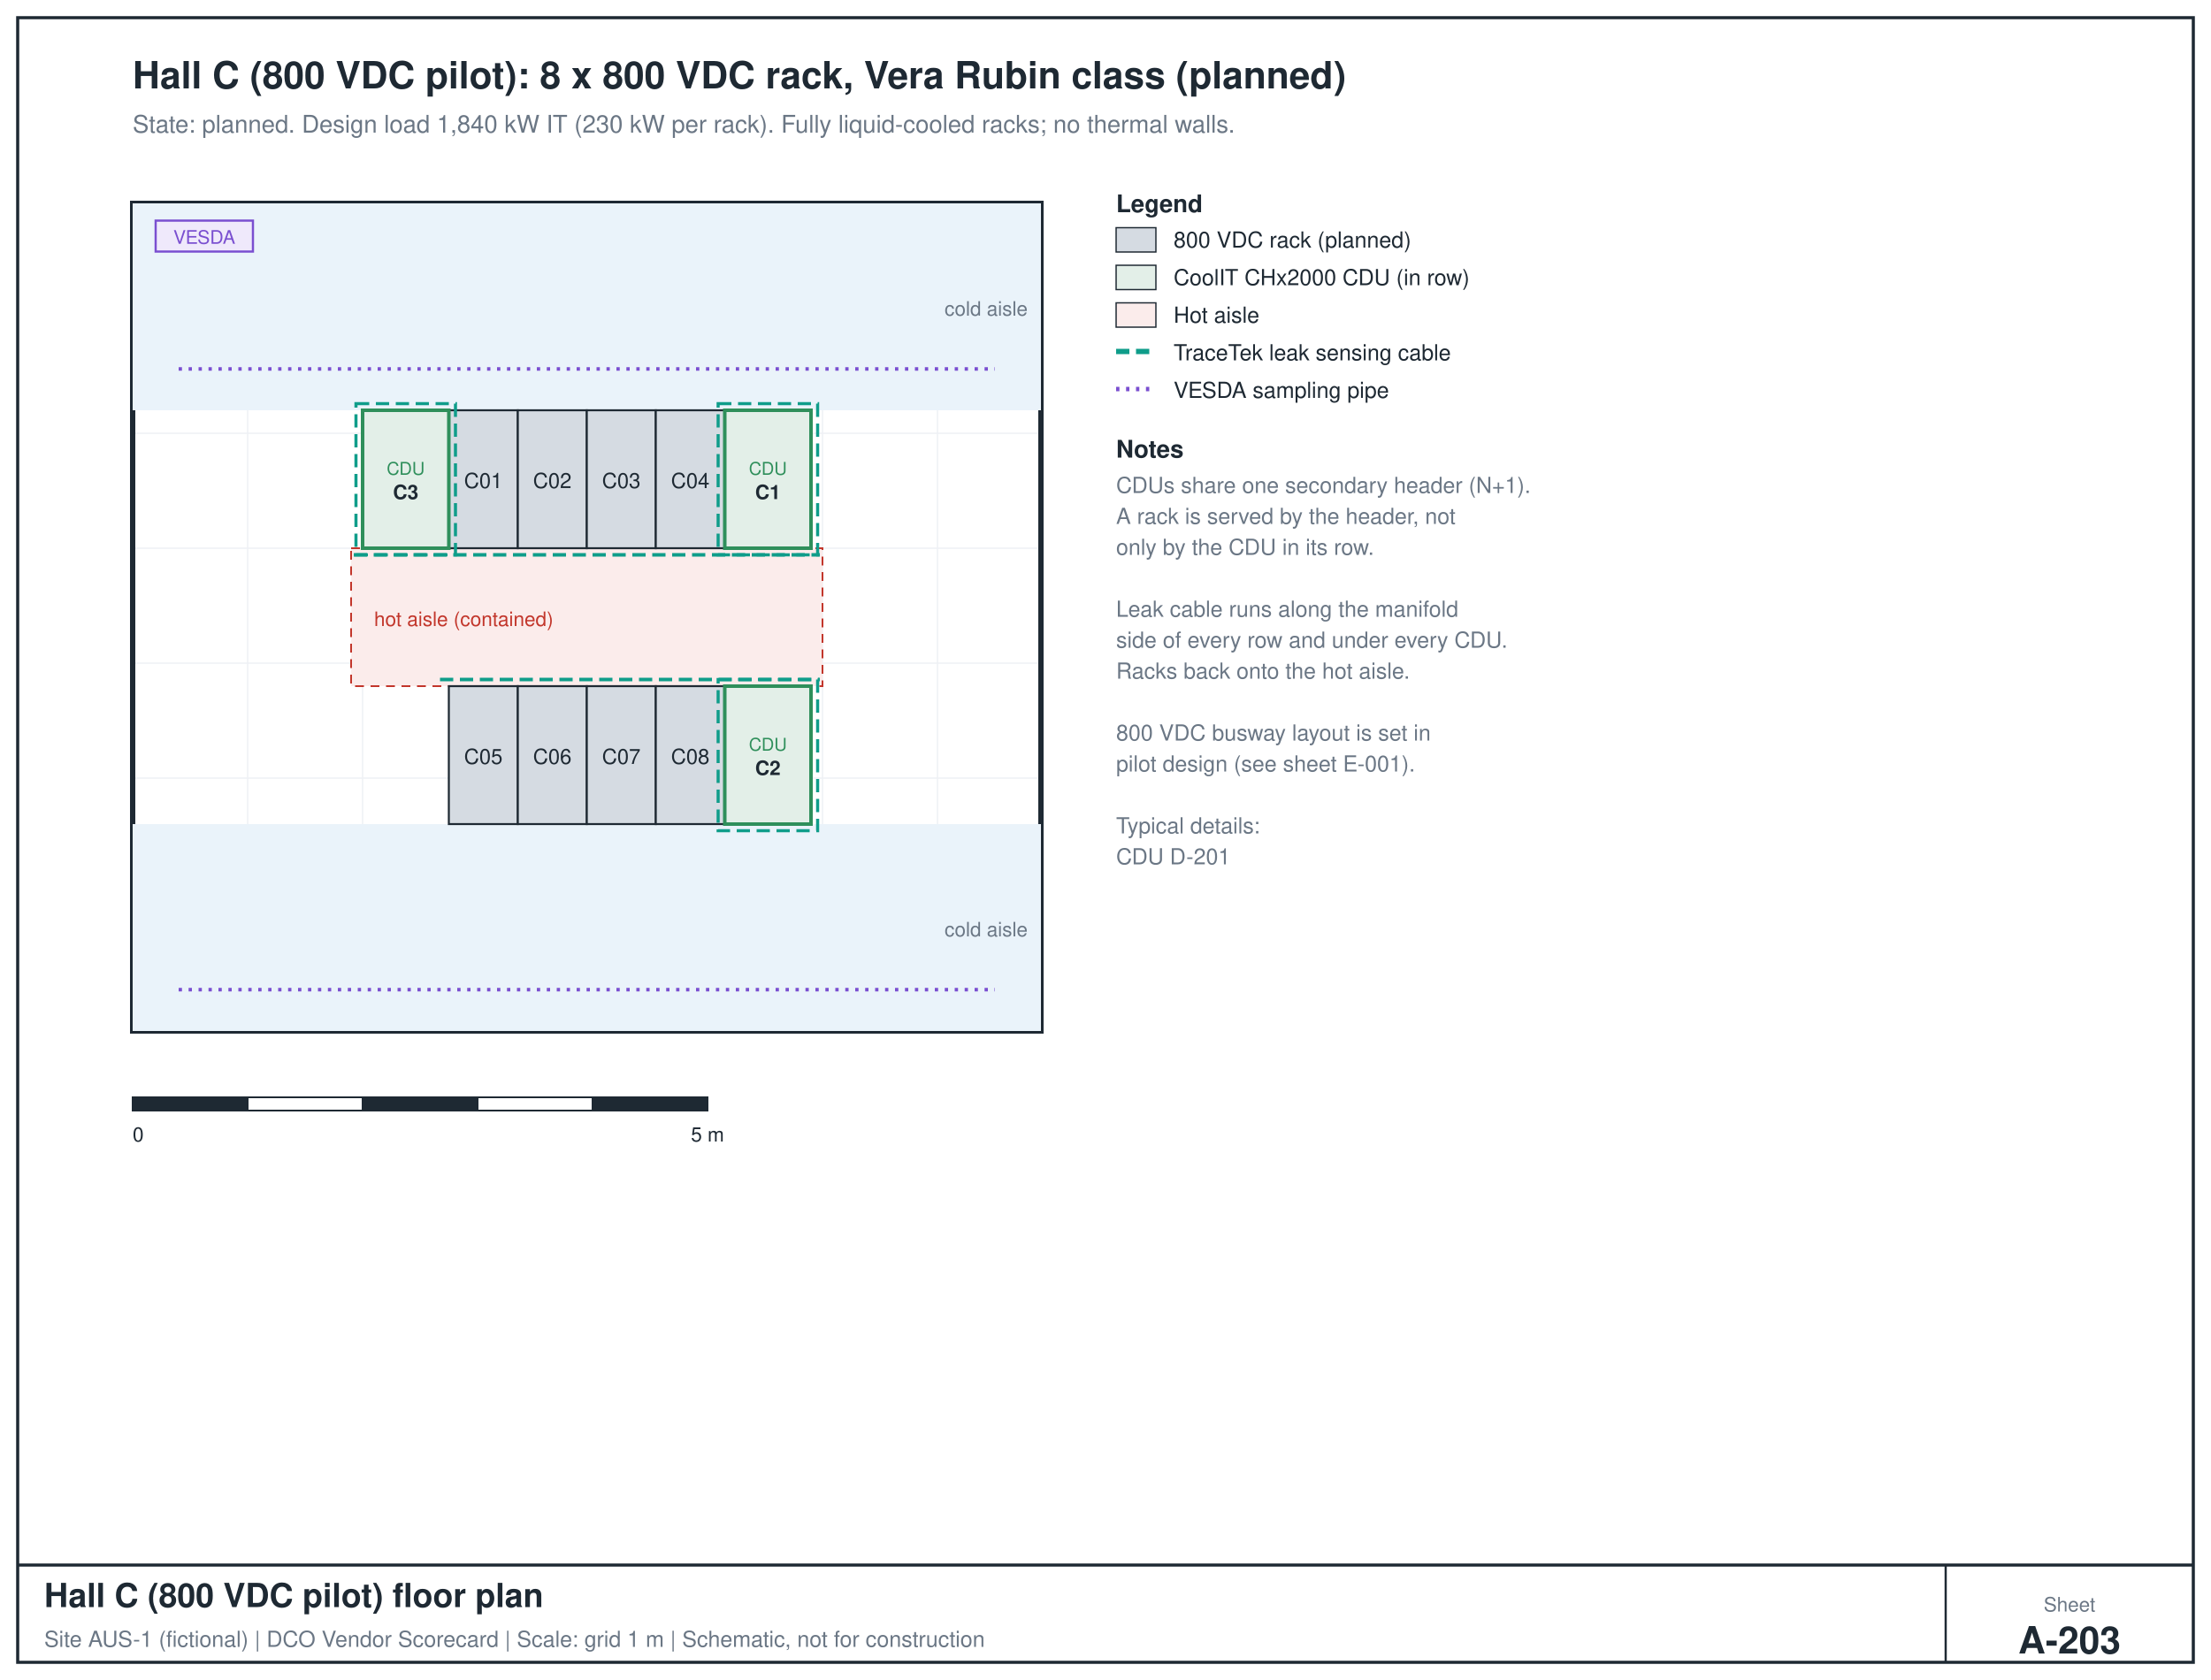
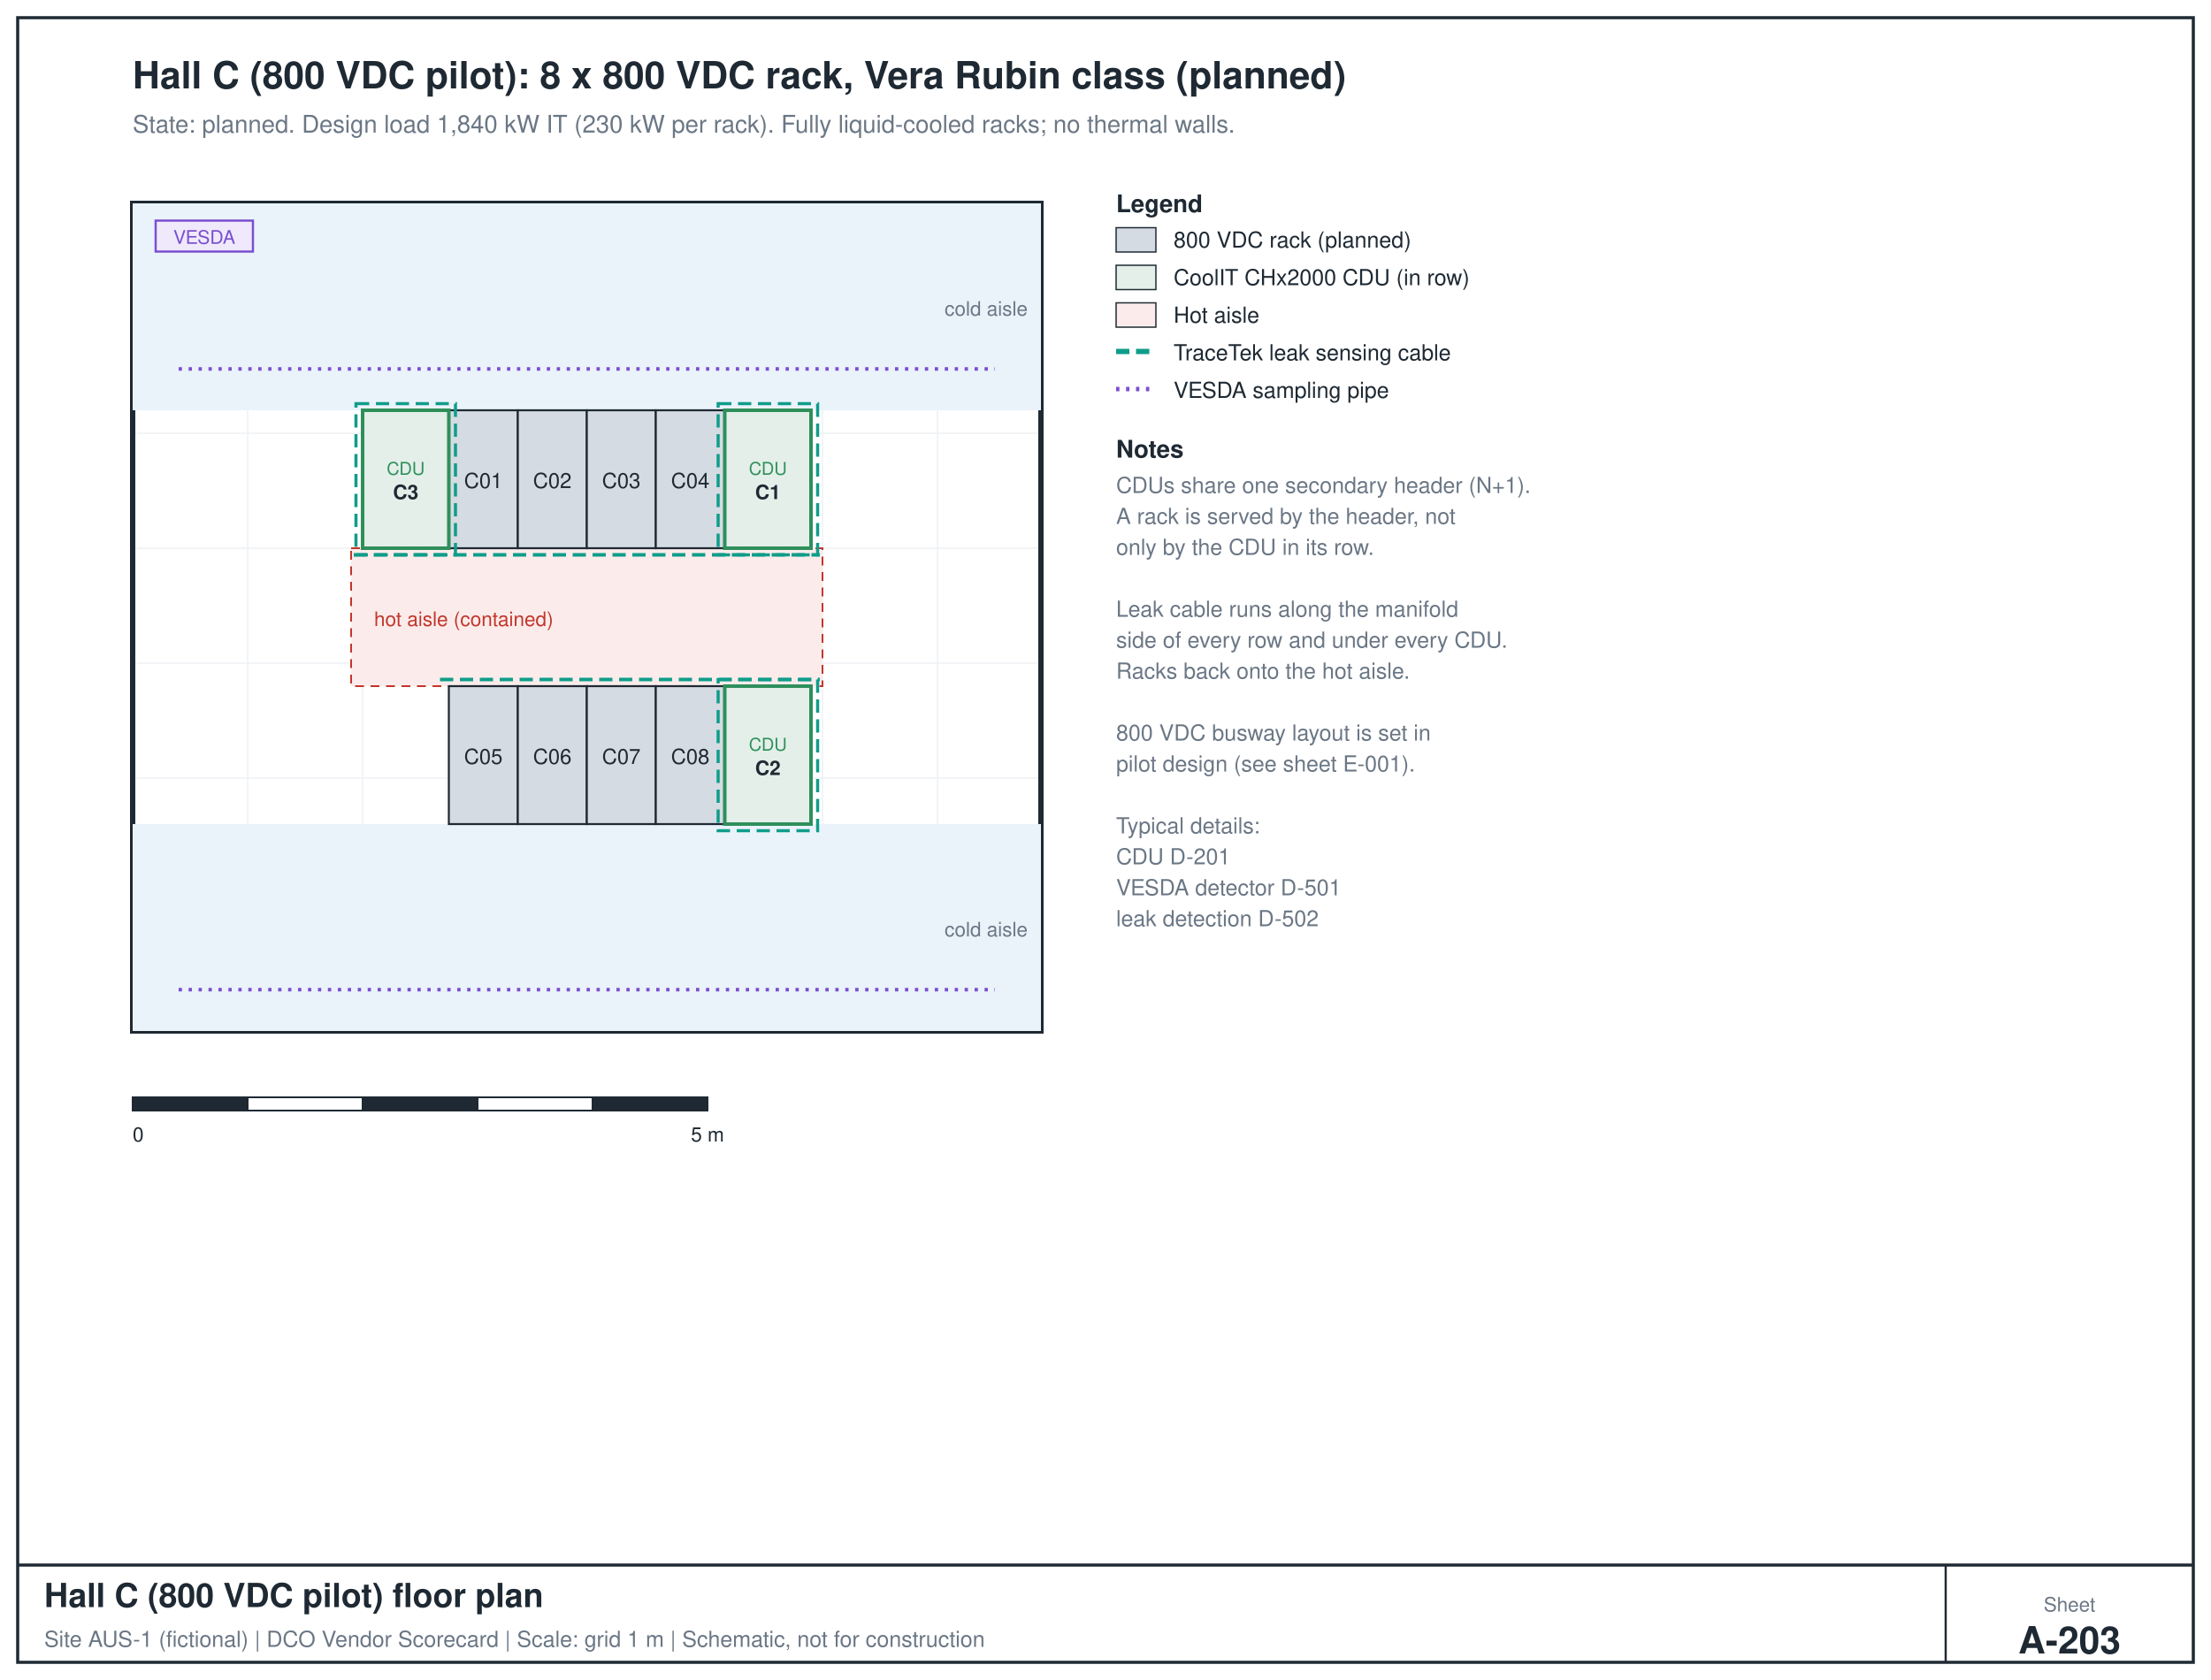
<svg xmlns="http://www.w3.org/2000/svg" width="1000" height="760" viewBox="0 0 1000 760">
  <rect width="100%" height="100%" fill="#ffffff" />
  <text x="60.0" y="40.0" font-family="Helvetica, Arial, sans-serif" font-size="17" text-anchor="start" fill="#1e2933" font-weight="bold">Hall C (800 VDC pilot): 8 x 800 VDC rack, Vera Rubin class (planned)</text>
  <text x="60.0" y="60.0" font-family="Helvetica, Arial, sans-serif" font-size="11" text-anchor="start" fill="#6b7785" font-weight="normal">State: planned.  Design load 1,840 kW IT (230 kW per rack).  Fully liquid-cooled racks; no thermal walls.</text>
  <line x1="60.0" y1="92.0" x2="60.0" y2="466.4" stroke="#eef1f4" stroke-width="0.6" />
  <line x1="112.0" y1="92.0" x2="112.0" y2="466.4" stroke="#eef1f4" stroke-width="0.6" />
  <line x1="164.0" y1="92.0" x2="164.0" y2="466.4" stroke="#eef1f4" stroke-width="0.6" />
  <line x1="216.0" y1="92.0" x2="216.0" y2="466.4" stroke="#eef1f4" stroke-width="0.6" />
  <line x1="268.0" y1="92.0" x2="268.0" y2="466.4" stroke="#eef1f4" stroke-width="0.6" />
  <line x1="320.0" y1="92.0" x2="320.0" y2="466.4" stroke="#eef1f4" stroke-width="0.6" />
  <line x1="372.0" y1="92.0" x2="372.0" y2="466.4" stroke="#eef1f4" stroke-width="0.6" />
  <line x1="424.0" y1="92.0" x2="424.0" y2="466.4" stroke="#eef1f4" stroke-width="0.6" />
  <line x1="60.0" y1="92.0" x2="470.8" y2="92.0" stroke="#eef1f4" stroke-width="0.6" />
  <line x1="60.0" y1="144.0" x2="470.8" y2="144.0" stroke="#eef1f4" stroke-width="0.6" />
  <line x1="60.0" y1="196.0" x2="470.8" y2="196.0" stroke="#eef1f4" stroke-width="0.6" />
  <line x1="60.0" y1="248.0" x2="470.8" y2="248.0" stroke="#eef1f4" stroke-width="0.6" />
  <line x1="60.0" y1="300.0" x2="470.8" y2="300.0" stroke="#eef1f4" stroke-width="0.6" />
  <line x1="60.0" y1="352.0" x2="470.8" y2="352.0" stroke="#eef1f4" stroke-width="0.6" />
  <line x1="60.0" y1="404.0" x2="470.8" y2="404.0" stroke="#eef1f4" stroke-width="0.6" />
  <line x1="60.0" y1="456.0" x2="470.8" y2="456.0" stroke="#eef1f4" stroke-width="0.6" />
  <rect x="60.0" y="92.0" width="410.8" height="374.4" rx="0" fill="none" stroke="#1e2933" stroke-width="2.4" />
  <rect x="60.0" y="92.0" width="410.8" height="93.6" rx="0" fill="#eaf3fa" stroke="none" stroke-width="1.0" />
  <text x="464.8" y="142.8" font-family="Helvetica, Arial, sans-serif" font-size="9" text-anchor="end" fill="#6b7785" font-weight="normal">cold aisle</text>
  <rect x="60.0" y="372.8" width="410.8" height="93.6" rx="0" fill="#eaf3fa" stroke="none" stroke-width="1.0" />
  <text x="464.8" y="423.6" font-family="Helvetica, Arial, sans-serif" font-size="9" text-anchor="end" fill="#6b7785" font-weight="normal">cold aisle</text>
  <rect x="158.8" y="248.0" width="213.2" height="62.4" rx="0" fill="#fbeceb" stroke="#c2362b" stroke-width="0.8" stroke-dasharray="4 3" />
  <text x="169.2" y="283.2" font-family="Helvetica, Arial, sans-serif" font-size="9" text-anchor="start" fill="#c2362b" font-weight="normal">hot aisle (contained)</text>
  <rect x="203.0" y="185.6" width="31.2" height="62.4" rx="0" fill="#d5dbe2" stroke="#1e2933" stroke-width="0.9" />
  <text x="218.6" y="220.8" font-family="Helvetica, Arial, sans-serif" font-size="9.5" text-anchor="middle" fill="#1e2933" font-weight="normal">C01</text>
  <rect x="234.2" y="185.6" width="31.2" height="62.4" rx="0" fill="#d5dbe2" stroke="#1e2933" stroke-width="0.9" />
  <text x="249.8" y="220.8" font-family="Helvetica, Arial, sans-serif" font-size="9.5" text-anchor="middle" fill="#1e2933" font-weight="normal">C02</text>
  <rect x="265.4" y="185.6" width="31.2" height="62.4" rx="0" fill="#d5dbe2" stroke="#1e2933" stroke-width="0.9" />
  <text x="281.0" y="220.8" font-family="Helvetica, Arial, sans-serif" font-size="9.5" text-anchor="middle" fill="#1e2933" font-weight="normal">C03</text>
  <rect x="296.6" y="185.6" width="31.2" height="62.4" rx="0" fill="#d5dbe2" stroke="#1e2933" stroke-width="0.9" />
  <text x="312.2" y="220.8" font-family="Helvetica, Arial, sans-serif" font-size="9.5" text-anchor="middle" fill="#1e2933" font-weight="normal">C04</text>
  <rect x="327.8" y="185.6" width="39.0" height="62.4" rx="0" fill="#e3efe8" stroke="#2f8f5b" stroke-width="1.6" />
  <text x="347.3" y="214.8" font-family="Helvetica, Arial, sans-serif" font-size="8" text-anchor="middle" fill="#2f8f5b" font-weight="normal">CDU</text>
  <text x="347.3" y="225.8" font-family="Helvetica, Arial, sans-serif" font-size="9" text-anchor="middle" fill="#1e2933" font-weight="bold">C1</text>
  <rect x="164.0" y="185.6" width="39.0" height="62.4" rx="0" fill="#e3efe8" stroke="#2f8f5b" stroke-width="1.6" />
  <text x="183.5" y="214.8" font-family="Helvetica, Arial, sans-serif" font-size="8" text-anchor="middle" fill="#2f8f5b" font-weight="normal">CDU</text>
  <text x="183.5" y="225.8" font-family="Helvetica, Arial, sans-serif" font-size="9" text-anchor="middle" fill="#1e2933" font-weight="bold">C3</text>
  <rect x="161.0" y="182.6" width="45.0" height="68.4" rx="0" fill="none" stroke="#0f9d8a" stroke-width="1.4" stroke-dasharray="6 3" />
  <line x1="160.0" y1="251.0" x2="370.8" y2="251.0" stroke="#0f9d8a" stroke-width="1.6" stroke-dasharray="6 3" />
  <rect x="324.8" y="182.6" width="45.0" height="68.4" rx="0" fill="none" stroke="#0f9d8a" stroke-width="1.4" stroke-dasharray="6 3" />
  <rect x="203.0" y="310.4" width="31.2" height="62.4" rx="0" fill="#d5dbe2" stroke="#1e2933" stroke-width="0.9" />
  <text x="218.6" y="345.6" font-family="Helvetica, Arial, sans-serif" font-size="9.5" text-anchor="middle" fill="#1e2933" font-weight="normal">C05</text>
  <rect x="234.2" y="310.4" width="31.2" height="62.4" rx="0" fill="#d5dbe2" stroke="#1e2933" stroke-width="0.9" />
  <text x="249.8" y="345.6" font-family="Helvetica, Arial, sans-serif" font-size="9.5" text-anchor="middle" fill="#1e2933" font-weight="normal">C06</text>
  <rect x="265.4" y="310.4" width="31.2" height="62.4" rx="0" fill="#d5dbe2" stroke="#1e2933" stroke-width="0.9" />
  <text x="281.0" y="345.6" font-family="Helvetica, Arial, sans-serif" font-size="9.5" text-anchor="middle" fill="#1e2933" font-weight="normal">C07</text>
  <rect x="296.6" y="310.4" width="31.2" height="62.4" rx="0" fill="#d5dbe2" stroke="#1e2933" stroke-width="0.9" />
  <text x="312.2" y="345.6" font-family="Helvetica, Arial, sans-serif" font-size="9.5" text-anchor="middle" fill="#1e2933" font-weight="normal">C08</text>
  <rect x="327.8" y="310.4" width="39.0" height="62.4" rx="0" fill="#e3efe8" stroke="#2f8f5b" stroke-width="1.6" />
  <text x="347.3" y="339.6" font-family="Helvetica, Arial, sans-serif" font-size="8" text-anchor="middle" fill="#2f8f5b" font-weight="normal">CDU</text>
  <text x="347.3" y="350.6" font-family="Helvetica, Arial, sans-serif" font-size="9" text-anchor="middle" fill="#1e2933" font-weight="bold">C2</text>
  <line x1="199.0" y1="307.4" x2="370.8" y2="307.4" stroke="#0f9d8a" stroke-width="1.6" stroke-dasharray="6 3" />
  <rect x="324.8" y="307.4" width="45.0" height="68.4" rx="0" fill="none" stroke="#0f9d8a" stroke-width="1.4" stroke-dasharray="6 3" />
  <line x1="80.8" y1="166.9" x2="450.0" y2="166.9" stroke="#7a4fd0" stroke-width="1.6" stroke-dasharray="1.5 3" />
  <line x1="80.8" y1="447.7" x2="450.0" y2="447.7" stroke="#7a4fd0" stroke-width="1.6" stroke-dasharray="1.5 3" />
  <rect x="70.4" y="99.8" width="44.0" height="14.0" rx="0" fill="#efe9fb" stroke="#7a4fd0" stroke-width="1" />
  <text x="92.4" y="110.3" font-family="Helvetica, Arial, sans-serif" font-size="8.5" text-anchor="middle" fill="#7a4fd0" font-weight="normal">VESDA</text>
  <rect x="60.0" y="496.4" width="52.0" height="6.0" rx="0" fill="#1e2933" stroke="#1e2933" stroke-width="0.8" />
  <rect x="112.0" y="496.4" width="52.0" height="6.0" rx="0" fill="#ffffff" stroke="#1e2933" stroke-width="0.8" />
  <rect x="164.0" y="496.4" width="52.0" height="6.0" rx="0" fill="#1e2933" stroke="#1e2933" stroke-width="0.8" />
  <rect x="216.0" y="496.4" width="52.0" height="6.0" rx="0" fill="#ffffff" stroke="#1e2933" stroke-width="0.8" />
  <rect x="268.0" y="496.4" width="52.0" height="6.0" rx="0" fill="#1e2933" stroke="#1e2933" stroke-width="0.8" />
  <text x="60.0" y="516.4" font-family="Helvetica, Arial, sans-serif" font-size="9" text-anchor="start" fill="#1e2933" font-weight="normal">0</text>
  <text x="320.0" y="516.4" font-family="Helvetica, Arial, sans-serif" font-size="9" text-anchor="middle" fill="#1e2933" font-weight="normal">5 m</text>
  <text x="504.8" y="96.0" font-family="Helvetica, Arial, sans-serif" font-size="11" text-anchor="start" fill="#1e2933" font-weight="bold">Legend</text>
  <rect x="504.8" y="103.0" width="18.0" height="11.0" rx="0" fill="#d5dbe2" stroke="#1e2933" stroke-width="0.6" />
  <text x="530.8" y="112.0" font-family="Helvetica, Arial, sans-serif" font-size="10" text-anchor="start" fill="#1e2933" font-weight="normal">800 VDC rack (planned)</text>
  <rect x="504.8" y="120.0" width="18.0" height="11.0" rx="0" fill="#e3efe8" stroke="#1e2933" stroke-width="0.6" />
  <text x="530.8" y="129.0" font-family="Helvetica, Arial, sans-serif" font-size="10" text-anchor="start" fill="#1e2933" font-weight="normal">CoolIT CHx2000 CDU (in row)</text>
  <rect x="504.8" y="137.0" width="18.0" height="11.0" rx="0" fill="#fbeceb" stroke="#1e2933" stroke-width="0.6" />
  <text x="530.8" y="146.0" font-family="Helvetica, Arial, sans-serif" font-size="10" text-anchor="start" fill="#1e2933" font-weight="normal">Hot aisle</text>
  <line x1="504.8" y1="159.0" x2="522.8" y2="159.0" stroke="#0f9d8a" stroke-width="2.4" stroke-dasharray="6 3" />
  <text x="530.8" y="163.0" font-family="Helvetica, Arial, sans-serif" font-size="10" text-anchor="start" fill="#1e2933" font-weight="normal">TraceTek leak sensing cable</text>
  <line x1="504.8" y1="176.0" x2="522.8" y2="176.0" stroke="#7a4fd0" stroke-width="2.0" stroke-dasharray="1.5 3" />
  <text x="530.8" y="180.0" font-family="Helvetica, Arial, sans-serif" font-size="10" text-anchor="start" fill="#1e2933" font-weight="normal">VESDA sampling pipe</text>
  <text x="504.8" y="207.0" font-family="Helvetica, Arial, sans-serif" font-size="11" text-anchor="start" fill="#1e2933" font-weight="bold">Notes</text>
  <text x="504.8" y="223.0" font-family="Helvetica, Arial, sans-serif" font-size="10" text-anchor="start" fill="#6b7785" font-weight="normal">CDUs share one secondary header (N+1).</text>
  <text x="504.8" y="237.0" font-family="Helvetica, Arial, sans-serif" font-size="10" text-anchor="start" fill="#6b7785" font-weight="normal">A rack is served by the header, not</text>
  <text x="504.8" y="251.0" font-family="Helvetica, Arial, sans-serif" font-size="10" text-anchor="start" fill="#6b7785" font-weight="normal">only by the CDU in its row.</text>
  <text x="504.8" y="265.0" font-family="Helvetica, Arial, sans-serif" font-size="10" text-anchor="start" fill="#1e2933" font-weight="normal" />
  <text x="504.8" y="279.0" font-family="Helvetica, Arial, sans-serif" font-size="10" text-anchor="start" fill="#6b7785" font-weight="normal">Leak cable runs along the manifold</text>
  <text x="504.8" y="293.0" font-family="Helvetica, Arial, sans-serif" font-size="10" text-anchor="start" fill="#6b7785" font-weight="normal">side of every row and under every CDU.</text>
  <text x="504.8" y="307.0" font-family="Helvetica, Arial, sans-serif" font-size="10" text-anchor="start" fill="#6b7785" font-weight="normal">Racks back onto the hot aisle.</text>
  <text x="504.8" y="321.0" font-family="Helvetica, Arial, sans-serif" font-size="10" text-anchor="start" fill="#1e2933" font-weight="normal" />
  <text x="504.8" y="335.0" font-family="Helvetica, Arial, sans-serif" font-size="10" text-anchor="start" fill="#6b7785" font-weight="normal">800 VDC busway layout is set in</text>
  <text x="504.8" y="349.0" font-family="Helvetica, Arial, sans-serif" font-size="10" text-anchor="start" fill="#6b7785" font-weight="normal">pilot design (see sheet E-001).</text>
  <text x="504.8" y="363.0" font-family="Helvetica, Arial, sans-serif" font-size="10" text-anchor="start" fill="#1e2933" font-weight="normal" />
  <text x="504.8" y="377.0" font-family="Helvetica, Arial, sans-serif" font-size="10" text-anchor="start" fill="#6b7785" font-weight="normal">Typical details:</text>
  <text x="504.8" y="391.0" font-family="Helvetica, Arial, sans-serif" font-size="10" text-anchor="start" fill="#6b7785" font-weight="normal">  CDU D-201</text>
+   <text x="504.8" y="405.0" font-family="Helvetica, Arial, sans-serif" font-size="10" text-anchor="start" fill="#6b7785" font-weight="normal">  VESDA detector D-501</text>
+   <text x="504.8" y="419.0" font-family="Helvetica, Arial, sans-serif" font-size="10" text-anchor="start" fill="#6b7785" font-weight="normal">  leak detection D-502</text>
  <rect x="8.0" y="8.0" width="984.0" height="744.0" rx="0" fill="none" stroke="#1e2933" stroke-width="1.4" />
  <line x1="8.0" y1="708.0" x2="992.0" y2="708.0" stroke="#1e2933" stroke-width="1.4" />
  <text x="20.0" y="727.0" font-family="Helvetica, Arial, sans-serif" font-size="15" text-anchor="start" fill="#1e2933" font-weight="bold">Hall C (800 VDC pilot) floor plan</text>
  <text x="20.0" y="745.0" font-family="Helvetica, Arial, sans-serif" font-size="10" text-anchor="start" fill="#6b7785" font-weight="normal">Site AUS-1 (fictional)  |  DCO Vendor Scorecard  |  Scale: grid 1 m  |  Schematic, not for construction</text>
  <line x1="880.0" y1="708.0" x2="880.0" y2="752.0" stroke="#1e2933" stroke-width="1.0" />
  <text x="936.0" y="729.0" font-family="Helvetica, Arial, sans-serif" font-size="9" text-anchor="middle" fill="#6b7785" font-weight="normal">Sheet</text>
  <text x="936.0" y="748.0" font-family="Helvetica, Arial, sans-serif" font-size="17" text-anchor="middle" fill="#1e2933" font-weight="bold">A-203</text>
</svg>
